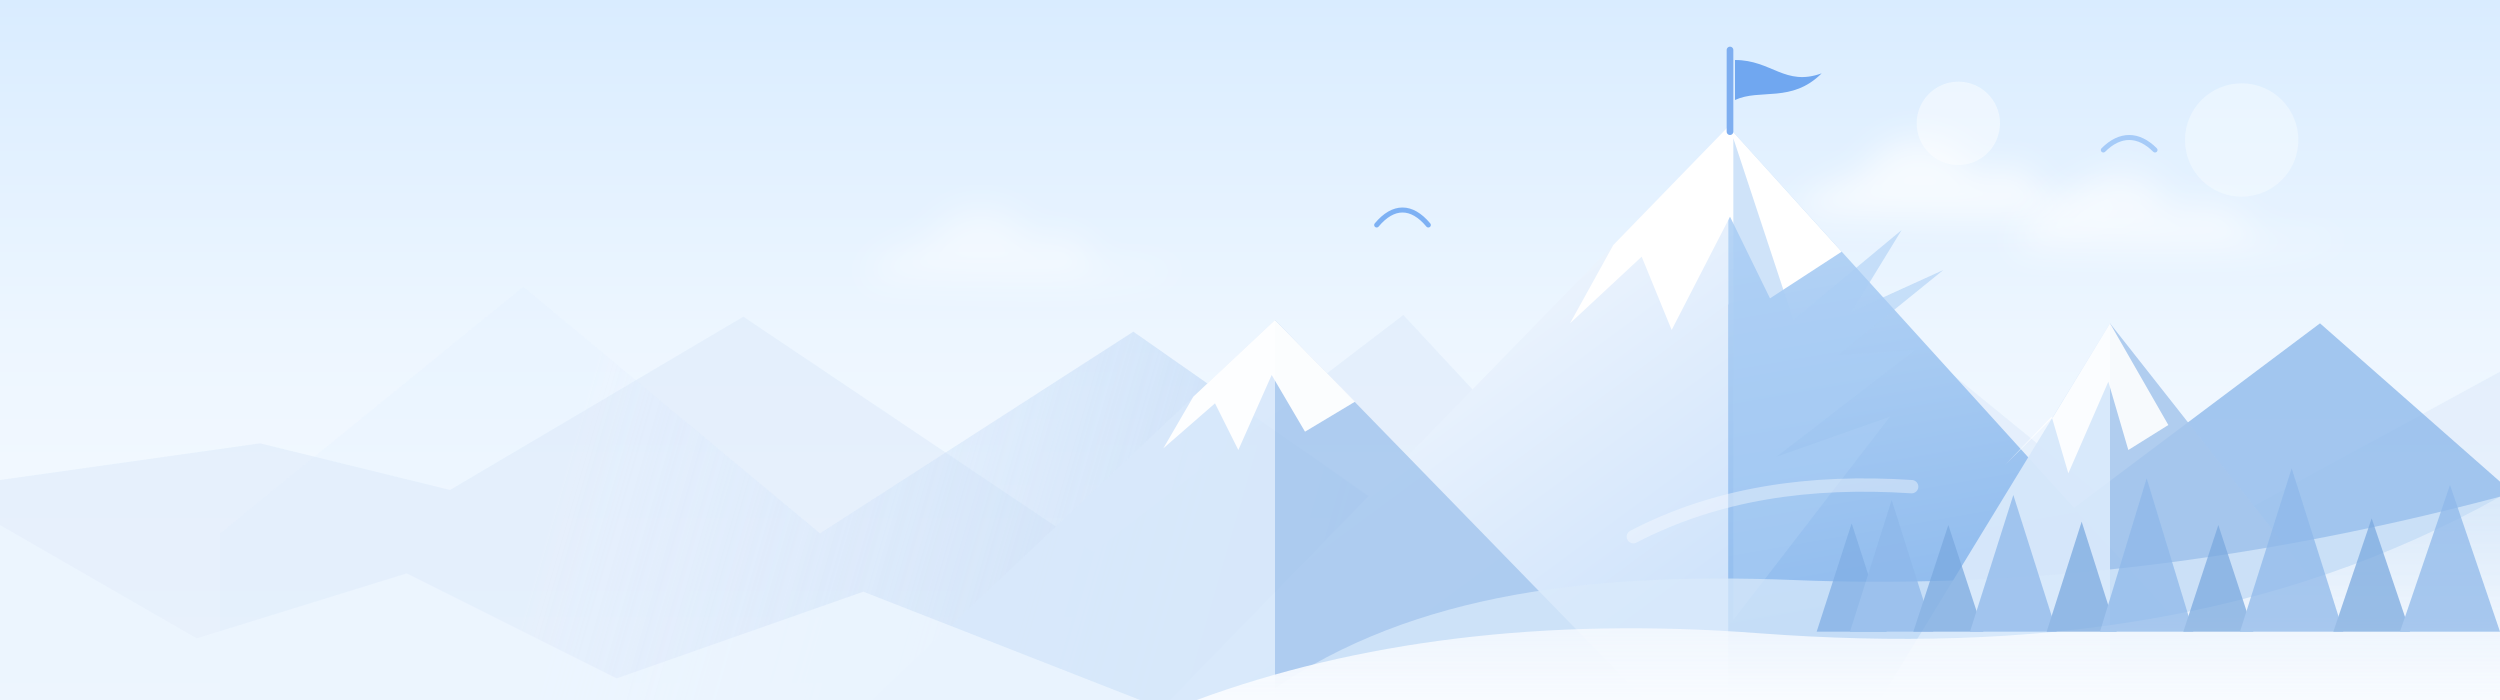
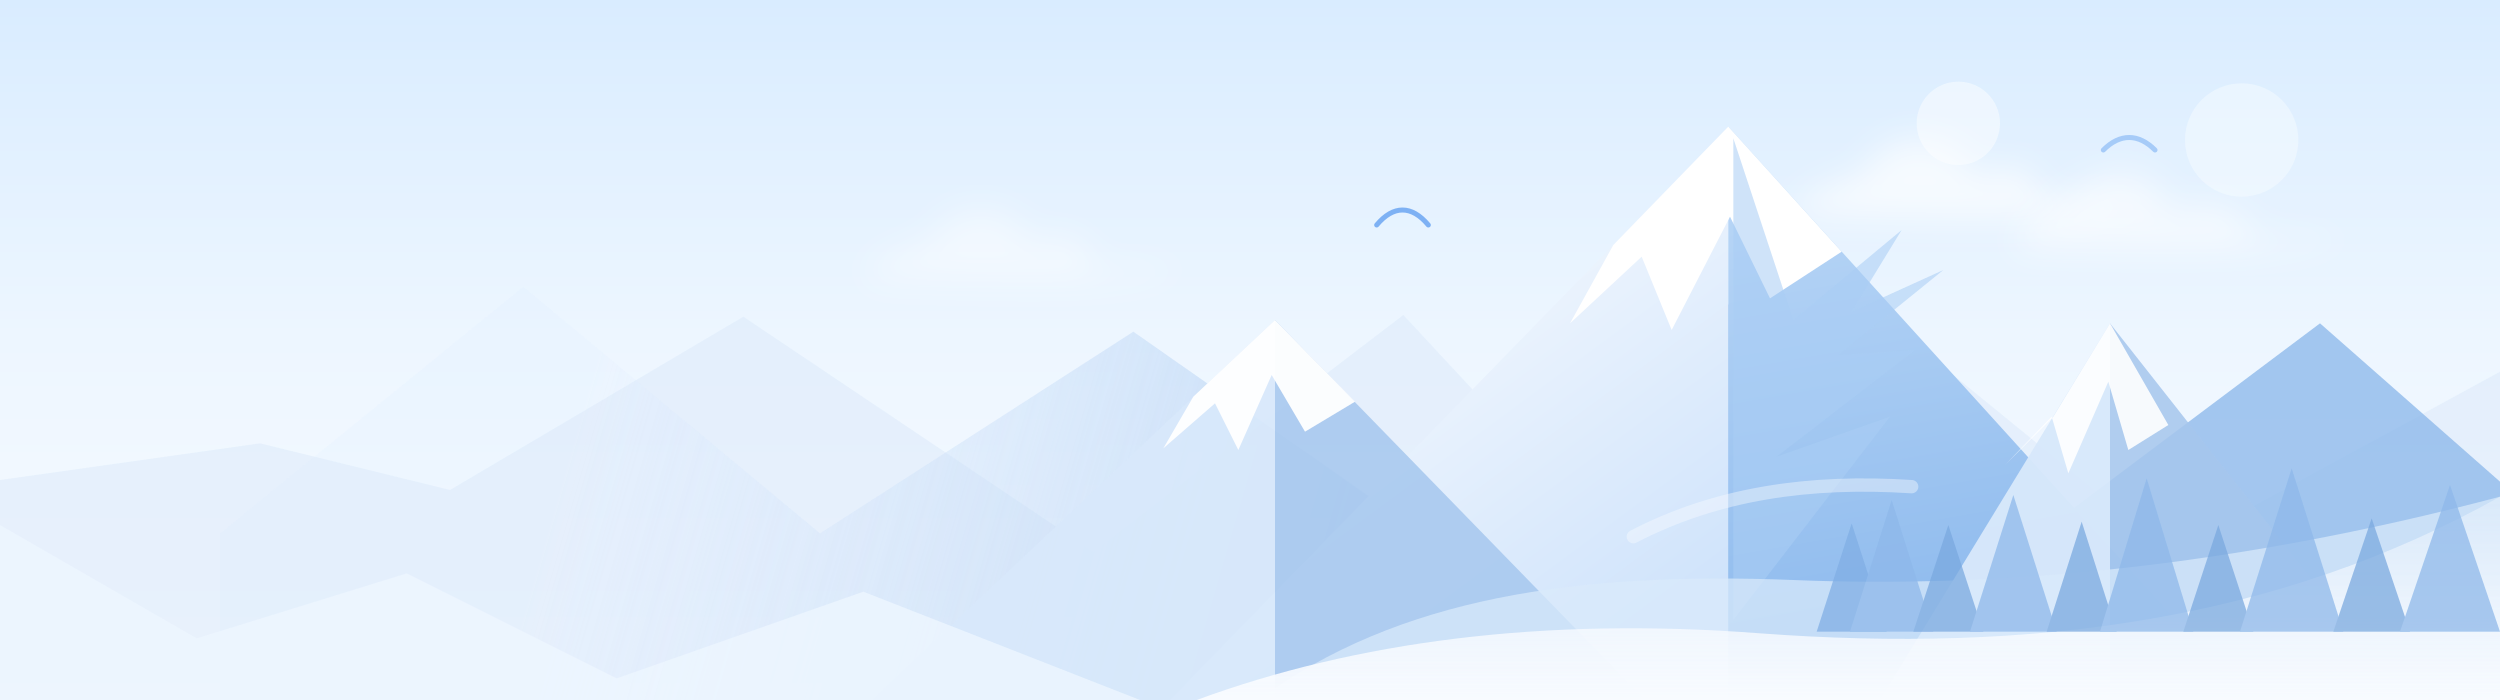
<svg xmlns="http://www.w3.org/2000/svg" viewBox="0 0 1500 420" fill="none">
  <defs>
    <linearGradient id="sky" x1="750" y1="0" x2="750" y2="420" gradientUnits="userSpaceOnUse">
      <stop stop-color="#d9ecff" />
      <stop offset="0.48" stop-color="#edf6ff" />
      <stop offset="1" stop-color="#f8fbff" />
    </linearGradient>
    <linearGradient id="peakLight" x1="800" y1="76" x2="1015" y2="367" gradientUnits="userSpaceOnUse">
      <stop stop-color="#ffffff" />
      <stop offset="1" stop-color="#cfe3fb" />
    </linearGradient>
    <linearGradient id="peakShade" x1="1060" y1="82" x2="1115" y2="396" gradientUnits="userSpaceOnUse">
      <stop stop-color="#bdd9f7" />
      <stop offset="1" stop-color="#8cb9ed" />
    </linearGradient>
    <linearGradient id="ridge" x1="365" y1="194" x2="1118" y2="412" gradientUnits="userSpaceOnUse">
      <stop stop-color="#dbeafe" stop-opacity="0.18" />
      <stop offset="0.45" stop-color="#bcd6f5" stop-opacity="0.72" />
      <stop offset="1" stop-color="#8db8ea" />
    </linearGradient>
    <linearGradient id="groundFade" x1="750" y1="242" x2="750" y2="420" gradientUnits="userSpaceOnUse">
      <stop stop-color="#f8fbff" stop-opacity="0" />
      <stop offset="0.7" stop-color="#f8fbff" stop-opacity="0.74" />
      <stop offset="1" stop-color="#f8fbff" />
    </linearGradient>
    <filter id="soft" x="-20%" y="-40%" width="140%" height="180%" color-interpolation-filters="sRGB">
      <feGaussianBlur stdDeviation="10" />
    </filter>
  </defs>
  <rect width="1500" height="420" fill="url(#sky)" />
  <circle cx="1345" cy="84" r="34" fill="#f6fbff" opacity="0.5" />
  <circle cx="1175" cy="74" r="25" fill="#f6fbff" opacity="0.65" />
  <path d="M1118 104c18-34 62-22 69 4 14-16 39-5 39 14h62c-38 12-118 10-214 7 13-16 31-20 44-25Z" fill="#fff" opacity="0.66" filter="url(#soft)" />
  <path d="M1246 114c25-22 53-7 58 14 18-11 42-3 49 15h58c-55 10-126 8-202 6 8-20 21-28 37-35Z" fill="#fff" opacity="0.54" filter="url(#soft)" />
  <path d="M558 145c17-31 56-20 62 3 13-14 35-4 35 13h56c-34 11-106 9-193 6 11-14 28-18 40-22Z" fill="#fff" opacity="0.44" filter="url(#soft)" />
  <path d="M0 420V288l156-22 114 28 176-104 210 141 186-142 132 142 144-150 184 150 198-108v197H0Z" fill="#dceafa" opacity="0.55" />
  <path d="M132 420V320l182-148 178 148 188-121 173 121 164-152 207 152 168-126 108 95v131H132Z" fill="url(#ridge)" opacity="0.78" />
  <path d="M702 420 1037 76v344H702Z" fill="url(#peakLight)" />
  <path d="m1037 76 312 344h-312V76Z" fill="url(#peakShade)" />
  <path d="m968 147 69-71 68 75-43 28-24-49-35 68-18-44-43 40 26-47Z" fill="#ffffff" />
  <path d="M1040 83v289l94-122-68 24 83-64-46 3 63-51-55 25 30-49-65 54-36-109Z" fill="#a9cdf4" opacity="0.56" />
  <path d="M523 420 765 192v228H523Z" fill="#d8e8fb" opacity="0.92" />
  <path d="m765 192 222 228H765V192Z" fill="#a9c9ee" opacity="0.9" />
  <path d="m716 238 49-46 48 49-30 18-20-34-20 45-14-28-31 27 18-31Z" fill="#fff" opacity="0.95" />
  <path d="M1128 420 1266 194v226h-138Z" fill="#d7e8fb" opacity="0.96" />
  <path d="m1266 194 178 226h-178V194Z" fill="#a6c6ed" opacity="0.86" />
  <path d="m1232 250 34-56 35 61-24 15-12-41-24 55-10-34-28 29 29-29Z" fill="#fff" opacity="0.9" />
  <path d="M0 420V315l118 68 126-39 126 63 148-52 166 65H0Z" fill="#edf6ff" opacity="0.8" />
  <path d="M755 420c84-62 192-77 321-72 120 5 262-7 424-50v122H755Z" fill="#d9eafb" opacity="0.72" />
  <path d="M0 420h1500V298c-134 75-282 94-444 82-130-10-243 5-338 40H0Z" fill="url(#groundFade)" />
  <g opacity="0.74">
    <path d="M1090 379h42l-21-65-21 65Z" fill="#80aee4" />
    <path d="M1110 379h50l-25-79-25 79Z" fill="#8db8ea" />
    <path d="M1148 379h42l-21-64-21 64Z" fill="#7aa8df" />
    <path d="M1182 379h52l-26-82-26 82Z" fill="#8db8ea" />
    <path d="M1228 379h42l-21-66-21 66Z" fill="#7aa8df" />
    <path d="M1260 379h56l-28-92-28 92Z" fill="#8db8ea" />
    <path d="M1310 379h42l-21-64-21 64Z" fill="#7aa8df" />
    <path d="M1344 379h62l-31-98-31 98Z" fill="#8db8ea" />
    <path d="M1400 379h46l-23-68-23 68Z" fill="#7aa8df" />
    <path d="M1440 379h60l-30-88-30 88Z" fill="#8db8ea" />
  </g>
-   <path d="M1038 30v49" stroke="#7eaef0" stroke-width="4" stroke-linecap="round" />
-   <path d="M1041 36c22 0 30 16 52 8-18 18-37 9-52 16V36Z" fill="#70a7f0" />
  <path d="M826 135c10-12 21-12 31 0" stroke="#7eb1f4" stroke-width="3" stroke-linecap="round" />
  <path d="M1262 90c10-10 21-10 31 0" stroke="#9bc4f7" stroke-width="3" stroke-linecap="round" opacity="0.85" />
  <path d="M980 322c50-26 106-34 167-30" stroke="#f8fbff" stroke-width="8" stroke-linecap="round" opacity="0.42" />
</svg>
